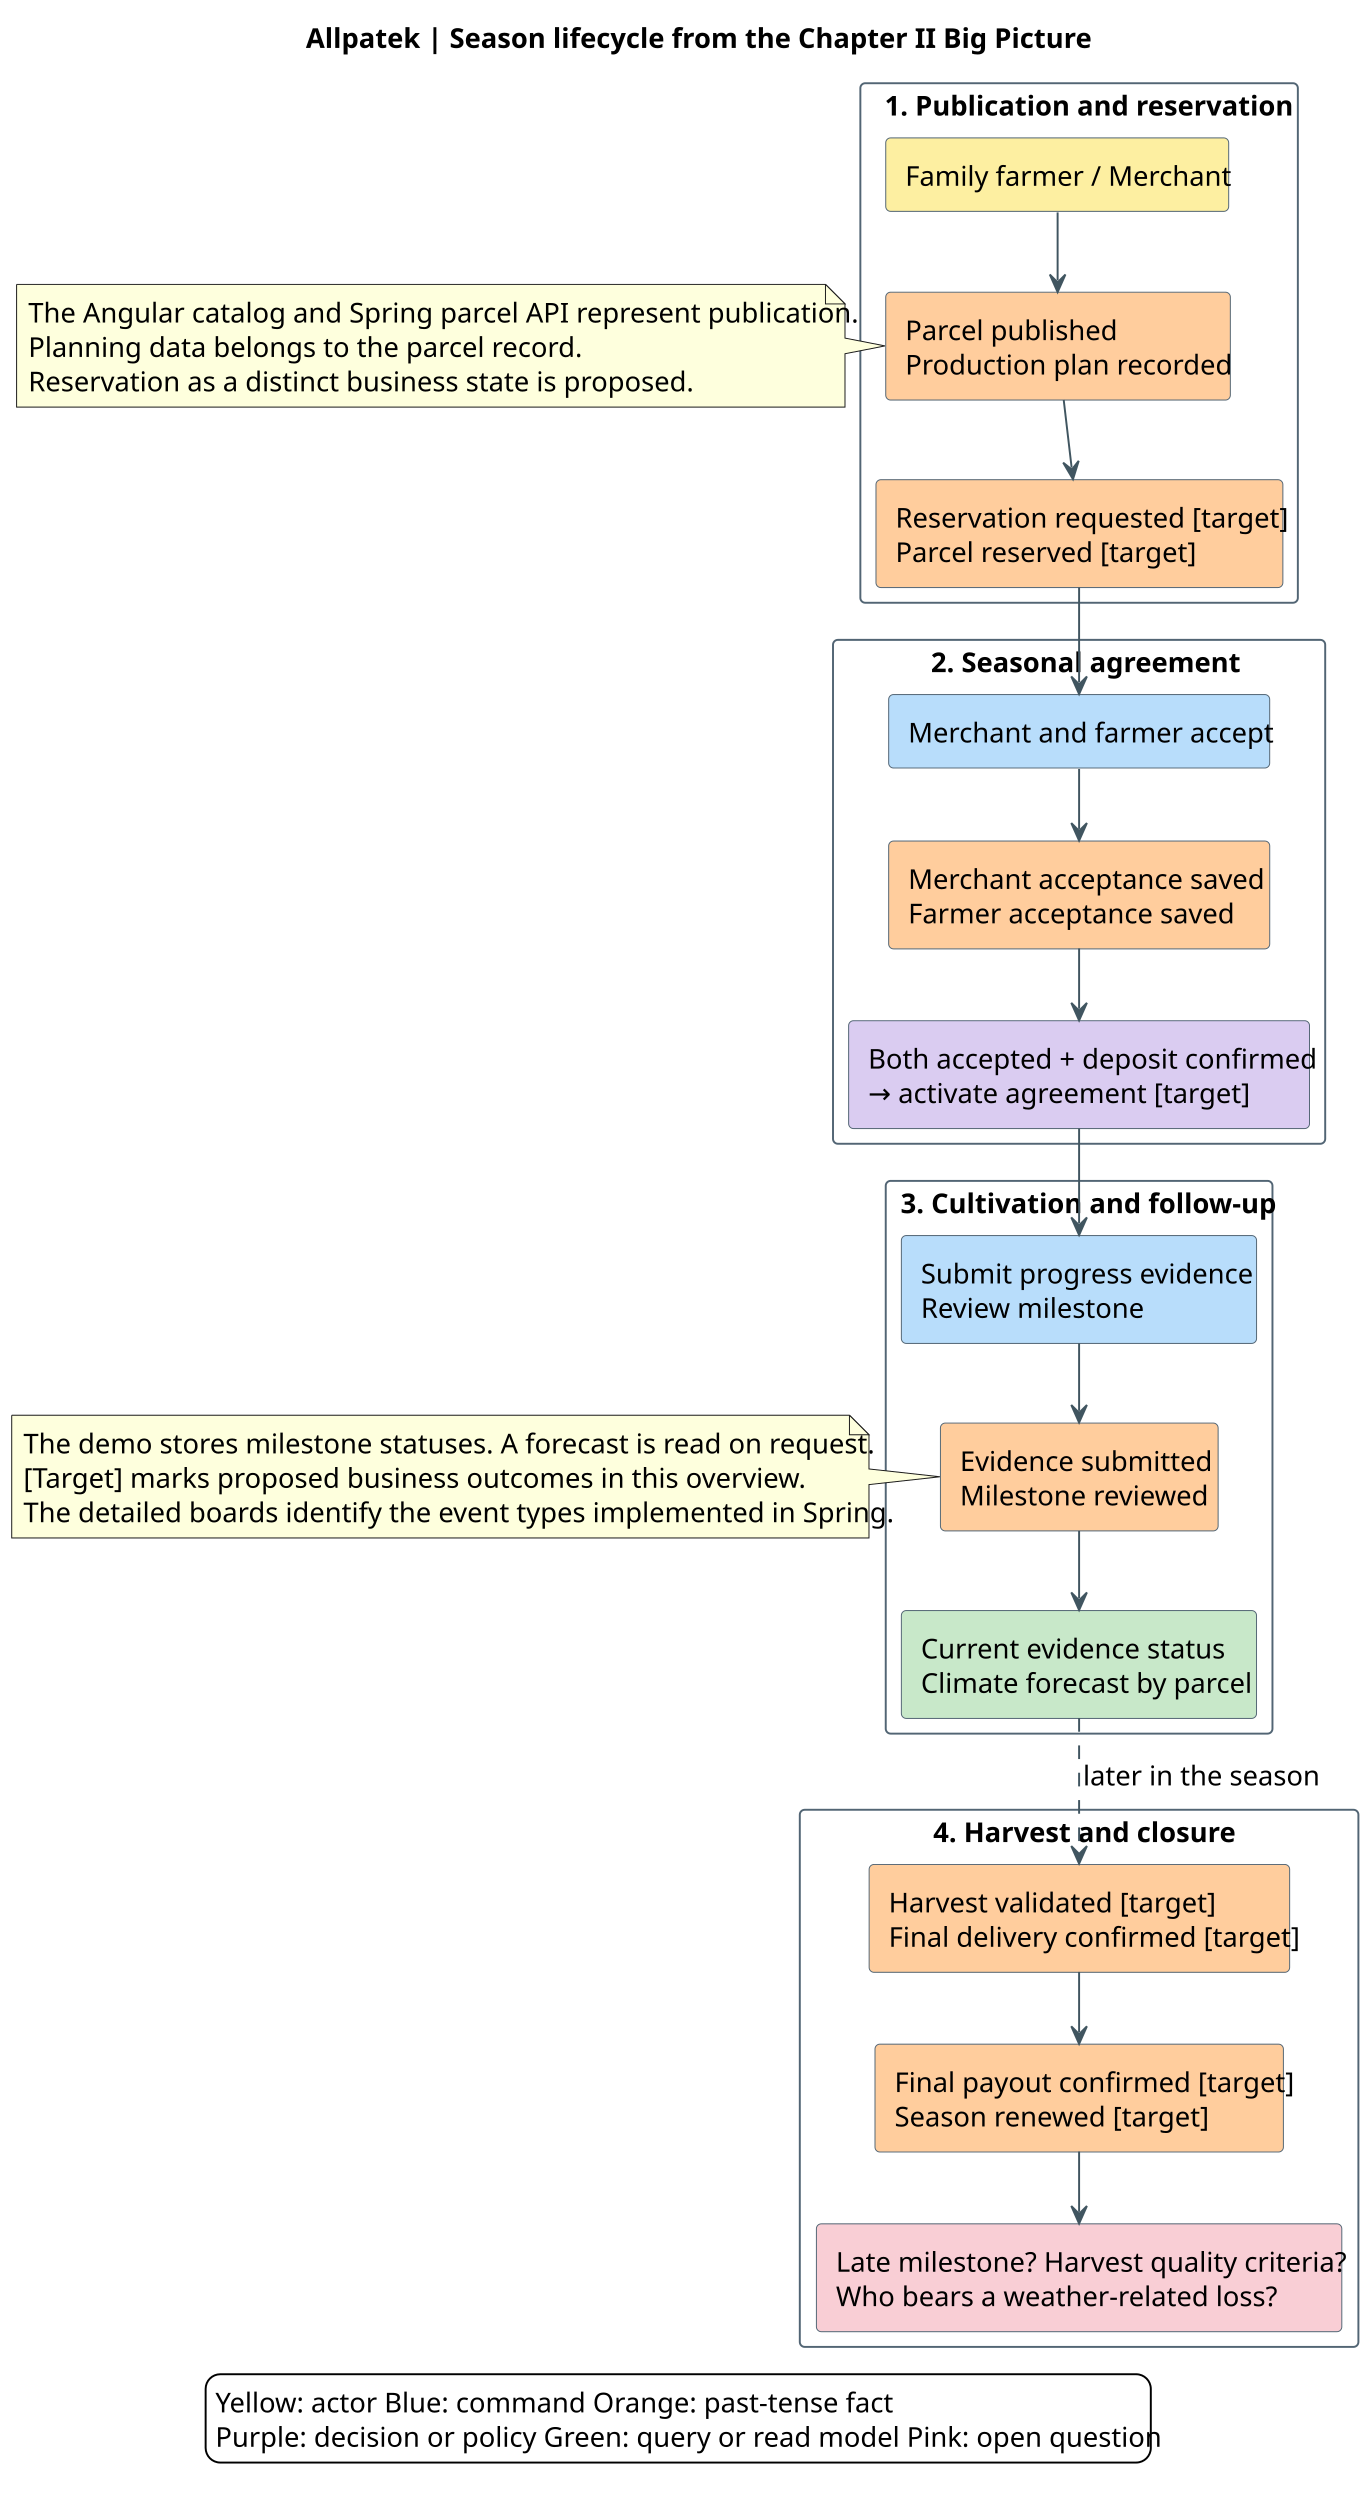
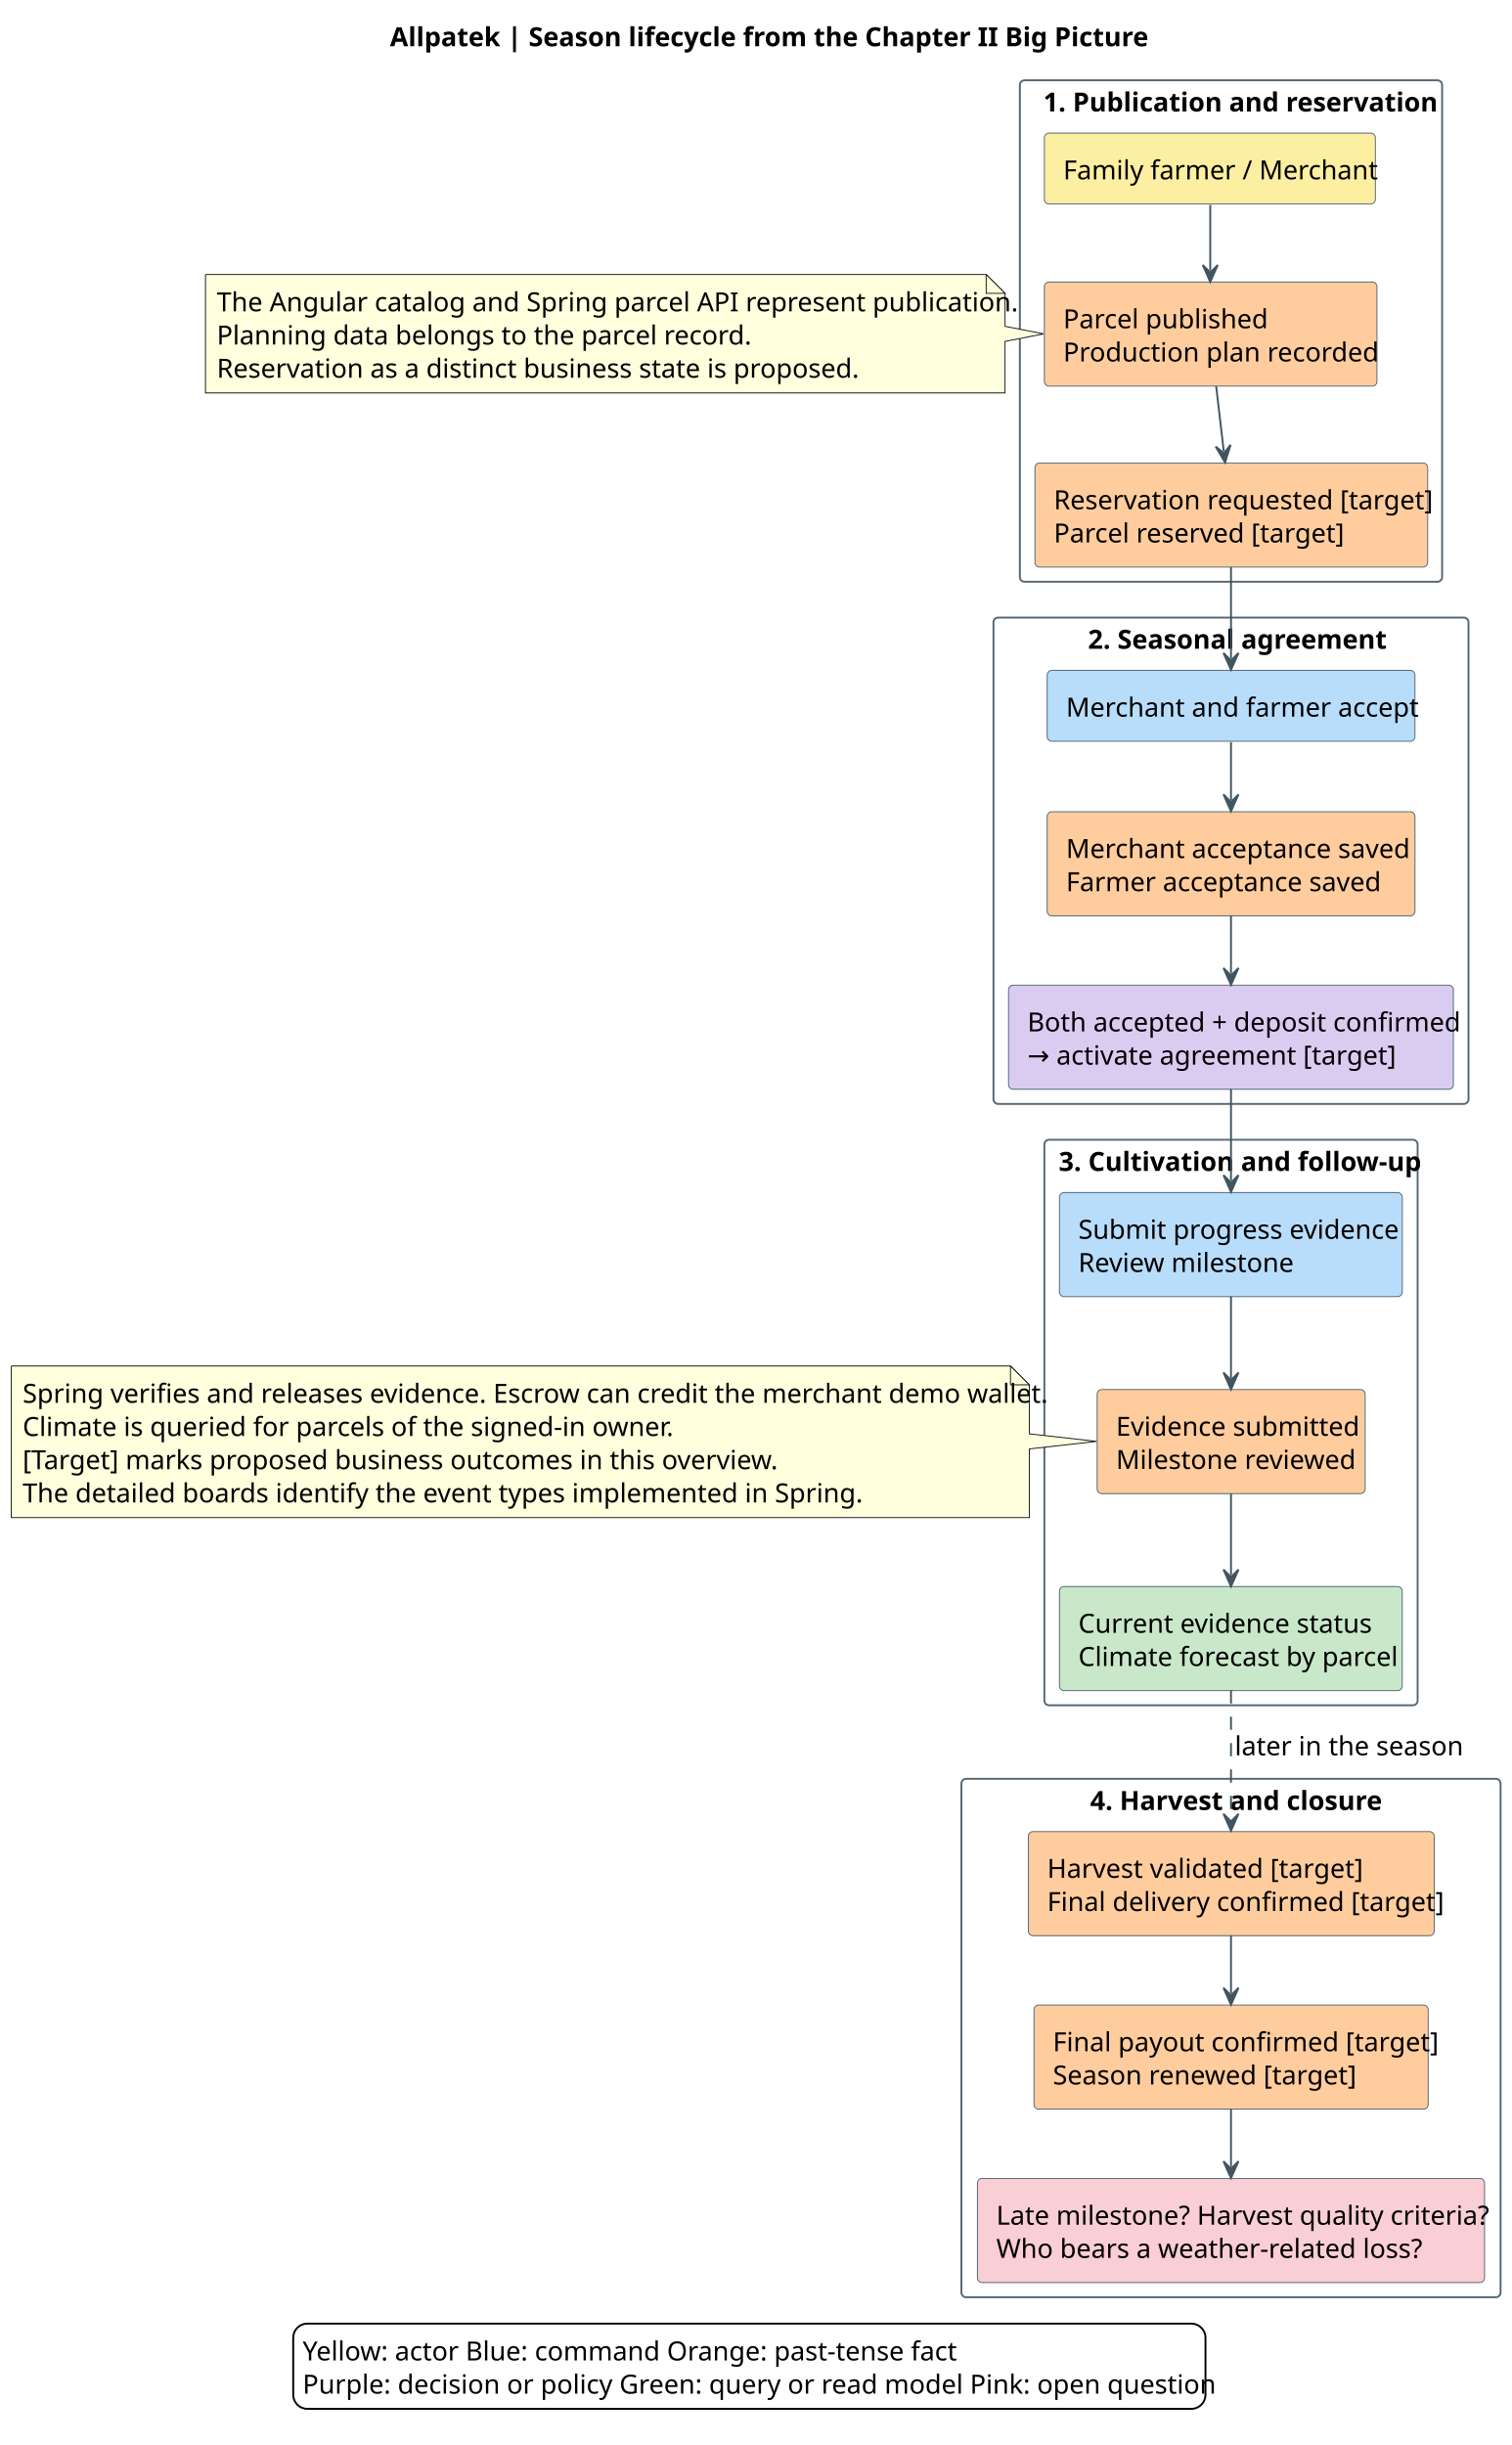
- <svg xmlns="http://www.w3.org/2000/svg" contentStyleType="text/css" data-diagram-type="DESCRIPTION" height="1280px" preserveAspectRatio="none" style="width:701px;height:1280px;background:#FFFFFF;" version="1.1" viewBox="0 0 701 1280" width="701px" zoomAndPan="magnify">
+ <svg xmlns="http://www.w3.org/2000/svg" contentStyleType="text/css" data-diagram-type="DESCRIPTION" height="1297px" preserveAspectRatio="none" style="width:802px;height:1297px;background:#FFFFFF;" version="1.1" viewBox="0 0 802 1297" width="802px" zoomAndPan="magnify">
  <defs />
  <g>
    <g class="title" data-source-line="17">
-       <text fill="#000000" font-family="sans-serif" font-size="14" font-weight="bold" lengthAdjust="spacing" textLength="381.247" x="156.626" y="24.533">Allpatek | Season lifecycle from the Chapter II Big Picture</text>
+       <text fill="#000000" font-family="sans-serif" font-size="14" font-weight="bold" lengthAdjust="spacing" textLength="381.247" x="206.876" y="24.533">Allpatek | Season lifecycle from the Chapter II Big Picture</text>
    </g>
    <g class="cluster" data-qualified-name="1. Publication and reservation" data-source-line="18" id="ent0002">
-       <rect fill="none" height="266" rx="2.5" ry="2.5" style="stroke:#526574;stroke-width:1;" width="224" x="440.5" y="42.609" />
-       <text fill="#000000" font-family="sans-serif" font-size="14" font-weight="bold" lengthAdjust="spacing" textLength="199.165" x="452.918" y="59.143">1. Publication and reservation</text>
+       <rect fill="none" height="266" rx="2.5" ry="2.5" style="stroke:#526574;stroke-width:1;" width="224" x="541" y="42.609" />
+       <text fill="#000000" font-family="sans-serif" font-size="14" font-weight="bold" lengthAdjust="spacing" textLength="199.165" x="553.418" y="59.143">1. Publication and reservation</text>
    </g>
    <g class="cluster" data-qualified-name="2. Seasonal agreement" data-source-line="25" id="ent0008">
-       <rect fill="none" height="258" rx="2.5" ry="2.5" style="stroke:#526574;stroke-width:1;" width="252" x="426.5" y="327.609" />
-       <text fill="#000000" font-family="sans-serif" font-size="14" font-weight="bold" lengthAdjust="spacing" textLength="151.737" x="476.631" y="344.143">2. Seasonal agreement</text>
+       <rect fill="none" height="258" rx="2.5" ry="2.5" style="stroke:#526574;stroke-width:1;" width="252" x="527" y="327.609" />
+       <text fill="#000000" font-family="sans-serif" font-size="14" font-weight="bold" lengthAdjust="spacing" textLength="151.737" x="577.131" y="344.143">2. Seasonal agreement</text>
    </g>
    <g class="cluster" data-qualified-name="3. Cultivation and follow-up" data-source-line="33" id="ent0015">
-       <rect fill="none" height="283" rx="2.5" ry="2.5" style="stroke:#526574;stroke-width:1;" width="198" x="453.5" y="604.609" />
-       <text fill="#000000" font-family="sans-serif" font-size="14" font-weight="bold" lengthAdjust="spacing" textLength="182.766" x="461.117" y="621.143">3. Cultivation and follow-up</text>
+       <rect fill="none" height="300" rx="2.5" ry="2.5" style="stroke:#526574;stroke-width:1;" width="198" x="554" y="604.609" />
+       <text fill="#000000" font-family="sans-serif" font-size="14" font-weight="bold" lengthAdjust="spacing" textLength="182.766" x="561.617" y="621.143">3. Cultivation and follow-up</text>
    </g>
    <g class="cluster" data-qualified-name="4. Harvest and closure" data-source-line="41" id="ent0022">
-       <rect fill="none" height="275" rx="2.5" ry="2.5" style="stroke:#526574;stroke-width:1;" width="286" x="409.5" y="926.609" />
-       <text fill="#000000" font-family="sans-serif" font-size="14" font-weight="bold" lengthAdjust="spacing" textLength="149.399" x="477.8" y="943.143">4. Harvest and closure</text>
+       <rect fill="none" height="275" rx="2.5" ry="2.5" style="stroke:#526574;stroke-width:1;" width="286" x="510" y="943.609" />
+       <text fill="#000000" font-family="sans-serif" font-size="14" font-weight="bold" lengthAdjust="spacing" textLength="149.399" x="578.3" y="960.143">4. Harvest and closure</text>
    </g>
    <g class="entity" data-qualified-name="GMN29" data-source-line="50" id="ent0030">
-       <path d="M8.5,145.609 L8.5,208.438 A0,0 0 0 0 8.5,208.438 L432.636,208.438 A0,0 0 0 0 432.636,208.438 L432.636,181.109 L453.119,177.109 L432.636,173.109 L432.636,155.609 L422.636,145.609 L8.5,145.609 A0,0 0 0 0 8.5,145.609" fill="#FEFFDD" style="stroke:#181818;stroke-width:0.5;" />
-       <path d="M422.636,145.609 L422.636,155.609 L432.636,155.609 L422.636,145.609" fill="#FEFFDD" style="stroke:#181818;stroke-width:0.5;" />
-       <text fill="#000000" font-family="sans-serif" font-size="14" lengthAdjust="spacing" textLength="403.136" x="14.5" y="165.143">The Angular catalog and Spring parcel API represent publication.</text>
-       <text fill="#000000" font-family="sans-serif" font-size="14" lengthAdjust="spacing" textLength="266.957" x="14.5" y="182.752">Planning data belongs to the parcel record.</text>
-       <text fill="#000000" font-family="sans-serif" font-size="14" lengthAdjust="spacing" textLength="326.06" x="14.5" y="200.361">Reservation as a distinct business state is proposed.</text>
+       <path d="M109,145.609 L109,208.438 A0,0 0 0 0 109,208.438 L533.136,208.438 A0,0 0 0 0 533.136,208.438 L533.136,181.109 L553.619,177.109 L533.136,173.109 L533.136,155.609 L523.136,145.609 L109,145.609 A0,0 0 0 0 109,145.609" fill="#FEFFDD" style="stroke:#181818;stroke-width:0.5;" />
+       <path d="M523.136,145.609 L523.136,155.609 L533.136,155.609 L523.136,145.609" fill="#FEFFDD" style="stroke:#181818;stroke-width:0.5;" />
+       <text fill="#000000" font-family="sans-serif" font-size="14" lengthAdjust="spacing" textLength="403.136" x="115" y="165.143">The Angular catalog and Spring parcel API represent publication.</text>
+       <text fill="#000000" font-family="sans-serif" font-size="14" lengthAdjust="spacing" textLength="266.957" x="115" y="182.752">Planning data belongs to the parcel record.</text>
+       <text fill="#000000" font-family="sans-serif" font-size="14" lengthAdjust="spacing" textLength="326.06" x="115" y="200.361">Reservation as a distinct business state is proposed.</text>
    </g>
    <g class="entity" data-qualified-name="GMN32" data-source-line="55" id="ent0033">
-       <path d="M6,724.609 L6,787.438 A0,0 0 0 0 6,787.438 L444.915,787.438 A0,0 0 0 0 444.915,787.438 L444.915,760.109 L481.248,756.109 L444.915,752.109 L444.915,734.609 L434.915,724.609 L6,724.609 A0,0 0 0 0 6,724.609" fill="#FEFFDD" style="stroke:#181818;stroke-width:0.5;" />
-       <path d="M434.915,724.609 L434.915,734.609 L444.915,734.609 L434.915,724.609" fill="#FEFFDD" style="stroke:#181818;stroke-width:0.5;" />
-       <text fill="#000000" font-family="sans-serif" font-size="14" lengthAdjust="spacing" textLength="415.536" x="12" y="744.143">The demo stores milestone statuses. A forecast is read on request.</text>
-       <text fill="#000000" font-family="sans-serif" font-size="14" lengthAdjust="spacing" textLength="379.723" x="12" y="761.752">[Target] marks proposed business outcomes in this overview.</text>
-       <text fill="#000000" font-family="sans-serif" font-size="14" lengthAdjust="spacing" textLength="417.915" x="12" y="779.361">The detailed boards identify the event types implemented in Spring.</text>
+       <path d="M6,724.609 L6,805.047 A0,0 0 0 0 6,805.047 L546.032,805.047 A0,0 0 0 0 546.032,805.047 L546.032,768.609 L581.683,764.609 L546.032,760.609 L546.032,734.609 L536.032,724.609 L6,724.609 A0,0 0 0 0 6,724.609" fill="#FEFFDD" style="stroke:#181818;stroke-width:0.5;" />
+       <path d="M536.032,724.609 L536.032,734.609 L546.032,734.609 L536.032,724.609" fill="#FEFFDD" style="stroke:#181818;stroke-width:0.5;" />
+       <text fill="#000000" font-family="sans-serif" font-size="14" lengthAdjust="spacing" textLength="519.032" x="12" y="744.143">Spring verifies and releases evidence. Escrow can credit the merchant demo wallet.</text>
+       <text fill="#000000" font-family="sans-serif" font-size="14" lengthAdjust="spacing" textLength="326.826" x="12" y="761.752">Climate is queried for parcels of the signed-in owner.</text>
+       <text fill="#000000" font-family="sans-serif" font-size="14" lengthAdjust="spacing" textLength="379.723" x="12" y="779.361">[Target] marks proposed business outcomes in this overview.</text>
+       <text fill="#000000" font-family="sans-serif" font-size="14" lengthAdjust="spacing" textLength="417.915" x="12" y="796.971">The detailed boards identify the event types implemented in Spring.</text>
    </g>
    <g class="entity" data-qualified-name="1. Publication and reservation.who1" data-source-line="19" id="ent0003">
-       <rect fill="#FDEFA1" height="37.609" rx="2.5" ry="2.5" style="stroke:#526574;stroke-width:0.5;" width="175.586" x="453.5" y="70.609" />
-       <text fill="#000000" font-family="sans-serif" font-size="14" lengthAdjust="spacing" textLength="155.586" x="463.5" y="95.143">Family farmer / Merchant</text>
+       <rect fill="#FDEFA1" height="37.609" rx="2.5" ry="2.5" style="stroke:#526574;stroke-width:0.5;" width="175.586" x="554" y="70.609" />
+       <text fill="#000000" font-family="sans-serif" font-size="14" lengthAdjust="spacing" textLength="155.586" x="564" y="95.143">Family farmer / Merchant</text>
    </g>
    <g class="entity" data-qualified-name="1. Publication and reservation.f1" data-source-line="20" id="ent0004">
-       <rect fill="#FFCD9D" height="55.219" rx="2.5" ry="2.5" style="stroke:#526574;stroke-width:0.5;" width="176.434" x="453.5" y="149.609" />
-       <text fill="#000000" font-family="sans-serif" font-size="14" lengthAdjust="spacing" textLength="103.51" x="463.5" y="174.143">Parcel published</text>
-       <text fill="#000000" font-family="sans-serif" font-size="14" lengthAdjust="spacing" textLength="156.434" x="463.5" y="191.752">Production plan recorded</text>
+       <rect fill="#FFCD9D" height="55.219" rx="2.5" ry="2.5" style="stroke:#526574;stroke-width:0.5;" width="176.434" x="554" y="149.609" />
+       <text fill="#000000" font-family="sans-serif" font-size="14" lengthAdjust="spacing" textLength="103.51" x="564" y="174.143">Parcel published</text>
+       <text fill="#000000" font-family="sans-serif" font-size="14" lengthAdjust="spacing" textLength="156.434" x="564" y="191.752">Production plan recorded</text>
    </g>
    <g class="entity" data-qualified-name="1. Publication and reservation.f2" data-source-line="21" id="ent0005">
-       <rect fill="#FFCD9D" height="55.219" rx="2.5" ry="2.5" style="stroke:#526574;stroke-width:0.5;" width="208.33" x="448.5" y="245.609" />
-       <text fill="#000000" font-family="sans-serif" font-size="14" lengthAdjust="spacing" textLength="188.33" x="458.5" y="270.143">Reservation requested [target]</text>
-       <text fill="#000000" font-family="sans-serif" font-size="14" lengthAdjust="spacing" textLength="145.51" x="458.5" y="287.752">Parcel reserved [target]</text>
+       <rect fill="#FFCD9D" height="55.219" rx="2.5" ry="2.5" style="stroke:#526574;stroke-width:0.5;" width="208.33" x="549" y="245.609" />
+       <text fill="#000000" font-family="sans-serif" font-size="14" lengthAdjust="spacing" textLength="188.33" x="559" y="270.143">Reservation requested [target]</text>
+       <text fill="#000000" font-family="sans-serif" font-size="14" lengthAdjust="spacing" textLength="145.51" x="559" y="287.752">Parcel reserved [target]</text>
    </g>
    <g class="entity" data-qualified-name="2. Seasonal agreement.a2" data-source-line="26" id="ent0009">
-       <rect fill="#B8DDFB" height="37.609" rx="2.5" ry="2.5" style="stroke:#526574;stroke-width:0.5;" width="195.082" x="455" y="355.609" />
-       <text fill="#000000" font-family="sans-serif" font-size="14" lengthAdjust="spacing" textLength="175.082" x="465" y="380.143">Merchant and farmer accept</text>
+       <rect fill="#B8DDFB" height="37.609" rx="2.5" ry="2.5" style="stroke:#526574;stroke-width:0.5;" width="195.082" x="555.5" y="355.609" />
+       <text fill="#000000" font-family="sans-serif" font-size="14" lengthAdjust="spacing" textLength="175.082" x="565.5" y="380.143">Merchant and farmer accept</text>
    </g>
    <g class="entity" data-qualified-name="2. Seasonal agreement.s2" data-source-line="27" id="ent0010">
-       <rect fill="#FFCD9D" height="55.219" rx="2.5" ry="2.5" style="stroke:#526574;stroke-width:0.5;" width="195.102" x="455" y="430.609" />
-       <text fill="#000000" font-family="sans-serif" font-size="14" lengthAdjust="spacing" textLength="175.102" x="465" y="455.143">Merchant acceptance saved</text>
-       <text fill="#000000" font-family="sans-serif" font-size="14" lengthAdjust="spacing" textLength="161.855" x="465" y="472.752">Farmer acceptance saved</text>
+       <rect fill="#FFCD9D" height="55.219" rx="2.5" ry="2.5" style="stroke:#526574;stroke-width:0.5;" width="195.102" x="555.5" y="430.609" />
+       <text fill="#000000" font-family="sans-serif" font-size="14" lengthAdjust="spacing" textLength="175.102" x="565.5" y="455.143">Merchant acceptance saved</text>
+       <text fill="#000000" font-family="sans-serif" font-size="14" lengthAdjust="spacing" textLength="161.855" x="565.5" y="472.752">Farmer acceptance saved</text>
    </g>
    <g class="entity" data-qualified-name="2. Seasonal agreement.p2" data-source-line="28" id="ent0011">
-       <rect fill="#DACCF1" height="55.219" rx="2.5" ry="2.5" style="stroke:#526574;stroke-width:0.5;" width="235.968" x="434.5" y="522.609" />
-       <text fill="#000000" font-family="sans-serif" font-size="14" lengthAdjust="spacing" textLength="215.968" x="444.5" y="547.143">Both accepted + deposit confirmed</text>
-       <text fill="#000000" font-family="sans-serif" font-size="14" lengthAdjust="spacing" textLength="182.506" x="444.5" y="564.752">→ activate agreement [target]</text>
+       <rect fill="#DACCF1" height="55.219" rx="2.5" ry="2.5" style="stroke:#526574;stroke-width:0.5;" width="235.968" x="535" y="522.609" />
+       <text fill="#000000" font-family="sans-serif" font-size="14" lengthAdjust="spacing" textLength="215.968" x="545" y="547.143">Both accepted + deposit confirmed</text>
+       <text fill="#000000" font-family="sans-serif" font-size="14" lengthAdjust="spacing" textLength="182.506" x="545" y="564.752">→ activate agreement [target]</text>
    </g>
    <g class="entity" data-qualified-name="3. Cultivation and follow-up.c3" data-source-line="34" id="ent0016">
-       <rect fill="#B8DDFB" height="55.219" rx="2.5" ry="2.5" style="stroke:#526574;stroke-width:0.5;" width="181.861" x="461.5" y="632.609" />
-       <text fill="#000000" font-family="sans-serif" font-size="14" lengthAdjust="spacing" textLength="161.861" x="471.5" y="657.143">Submit progress evidence</text>
-       <text fill="#000000" font-family="sans-serif" font-size="14" lengthAdjust="spacing" textLength="109.71" x="471.5" y="674.752">Review milestone</text>
+       <rect fill="#B8DDFB" height="55.219" rx="2.5" ry="2.5" style="stroke:#526574;stroke-width:0.5;" width="181.861" x="562" y="632.609" />
+       <text fill="#000000" font-family="sans-serif" font-size="14" lengthAdjust="spacing" textLength="161.861" x="572" y="657.143">Submit progress evidence</text>
+       <text fill="#000000" font-family="sans-serif" font-size="14" lengthAdjust="spacing" textLength="109.71" x="572" y="674.752">Review milestone</text>
    </g>
    <g class="entity" data-qualified-name="3. Cultivation and follow-up.e3" data-source-line="35" id="ent0017">
-       <rect fill="#FFCD9D" height="55.219" rx="2.5" ry="2.5" style="stroke:#526574;stroke-width:0.5;" width="142.179" x="481.5" y="728.609" />
-       <text fill="#000000" font-family="sans-serif" font-size="14" lengthAdjust="spacing" textLength="122.179" x="491.5" y="753.143">Evidence submitted</text>
-       <text fill="#000000" font-family="sans-serif" font-size="14" lengthAdjust="spacing" textLength="119.834" x="491.5" y="770.752">Milestone reviewed</text>
+       <rect fill="#FFCD9D" height="55.219" rx="2.5" ry="2.5" style="stroke:#526574;stroke-width:0.5;" width="142.179" x="582" y="737.109" />
+       <text fill="#000000" font-family="sans-serif" font-size="14" lengthAdjust="spacing" textLength="122.179" x="592" y="761.643">Evidence submitted</text>
+       <text fill="#000000" font-family="sans-serif" font-size="14" lengthAdjust="spacing" textLength="119.834" x="592" y="779.252">Milestone reviewed</text>
    </g>
    <g class="entity" data-qualified-name="3. Cultivation and follow-up.q3" data-source-line="36" id="ent0018">
-       <rect fill="#C8E8C9" height="55.219" rx="2.5" ry="2.5" style="stroke:#526574;stroke-width:0.5;" width="181.841" x="461.5" y="824.609" />
-       <text fill="#000000" font-family="sans-serif" font-size="14" lengthAdjust="spacing" textLength="147.855" x="471.5" y="849.143">Current evidence status</text>
-       <text fill="#000000" font-family="sans-serif" font-size="14" lengthAdjust="spacing" textLength="161.841" x="471.5" y="866.752">Climate forecast by parcel</text>
+       <rect fill="#C8E8C9" height="55.219" rx="2.5" ry="2.5" style="stroke:#526574;stroke-width:0.5;" width="181.841" x="562" y="841.609" />
+       <text fill="#000000" font-family="sans-serif" font-size="14" lengthAdjust="spacing" textLength="147.855" x="572" y="866.143">Current evidence status</text>
+       <text fill="#000000" font-family="sans-serif" font-size="14" lengthAdjust="spacing" textLength="161.841" x="572" y="883.752">Climate forecast by parcel</text>
    </g>
    <g class="entity" data-qualified-name="4. Harvest and closure.e4" data-source-line="42" id="ent0023">
-       <rect fill="#FFCD9D" height="55.219" rx="2.5" ry="2.5" style="stroke:#526574;stroke-width:0.5;" width="215.303" x="445" y="954.609" />
-       <text fill="#000000" font-family="sans-serif" font-size="14" lengthAdjust="spacing" textLength="155.634" x="455" y="979.143">Harvest validated [target]</text>
-       <text fill="#000000" font-family="sans-serif" font-size="14" lengthAdjust="spacing" textLength="195.303" x="455" y="996.752">Final delivery confirmed [target]</text>
+       <rect fill="#FFCD9D" height="55.219" rx="2.5" ry="2.5" style="stroke:#526574;stroke-width:0.5;" width="215.303" x="545.5" y="971.609" />
+       <text fill="#000000" font-family="sans-serif" font-size="14" lengthAdjust="spacing" textLength="155.634" x="555.5" y="996.143">Harvest validated [target]</text>
+       <text fill="#000000" font-family="sans-serif" font-size="14" lengthAdjust="spacing" textLength="195.303" x="555.5" y="1013.752">Final delivery confirmed [target]</text>
    </g>
    <g class="entity" data-qualified-name="4. Harvest and closure.e5" data-source-line="43" id="ent0024">
-       <rect fill="#FFCD9D" height="55.219" rx="2.5" ry="2.5" style="stroke:#526574;stroke-width:0.5;" width="209.096" x="448" y="1046.609" />
-       <text fill="#000000" font-family="sans-serif" font-size="14" lengthAdjust="spacing" textLength="189.096" x="458" y="1071.143">Final payout confirmed [target]</text>
-       <text fill="#000000" font-family="sans-serif" font-size="14" lengthAdjust="spacing" textLength="152.544" x="458" y="1088.752">Season renewed [target]</text>
+       <rect fill="#FFCD9D" height="55.219" rx="2.5" ry="2.5" style="stroke:#526574;stroke-width:0.5;" width="209.096" x="548.5" y="1063.609" />
+       <text fill="#000000" font-family="sans-serif" font-size="14" lengthAdjust="spacing" textLength="189.096" x="558.5" y="1088.143">Final payout confirmed [target]</text>
+       <text fill="#000000" font-family="sans-serif" font-size="14" lengthAdjust="spacing" textLength="152.544" x="558.5" y="1105.752">Season renewed [target]</text>
    </g>
    <g class="entity" data-qualified-name="4. Harvest and closure.h" data-source-line="44" id="ent0025">
-       <rect fill="#F9CED5" height="55.219" rx="2.5" ry="2.5" style="stroke:#526574;stroke-width:0.5;" width="269.006" x="418" y="1138.609" />
-       <text fill="#000000" font-family="sans-serif" font-size="14" lengthAdjust="spacing" textLength="249.006" x="428" y="1163.143">Late milestone? Harvest quality criteria?</text>
-       <text fill="#000000" font-family="sans-serif" font-size="14" lengthAdjust="spacing" textLength="217.109" x="428" y="1180.752">Who bears a weather-related loss?</text>
+       <rect fill="#F9CED5" height="55.219" rx="2.5" ry="2.5" style="stroke:#526574;stroke-width:0.5;" width="269.006" x="518.5" y="1155.609" />
+       <text fill="#000000" font-family="sans-serif" font-size="14" lengthAdjust="spacing" textLength="249.006" x="528.5" y="1180.143">Late milestone? Harvest quality criteria?</text>
+       <text fill="#000000" font-family="sans-serif" font-size="14" lengthAdjust="spacing" textLength="217.109" x="528.5" y="1197.752">Who bears a weather-related loss?</text>
    </g>
    <g class="link" data-entity-1="ent0003" data-entity-2="ent0004" data-link-type="dependency" id="lnk6">
-       <polygon fill="#405560" points="541.5,149.562,545.5,140.562,541.5,144.562,537.5,140.562,541.5,149.562" style="stroke:#405560;stroke-width:1;" />
-       <path d="M541.5,108.742 C541.5,120.604 541.5,130.303 541.5,143.562" fill="none" style="stroke:#405560;stroke-width:1;" />
+       <polygon fill="#405560" points="642,149.562,646,140.562,642,144.562,638,140.562,642,149.562" style="stroke:#405560;stroke-width:1;" />
+       <path d="M642,108.742 C642,120.604 642,130.303 642,143.562" fill="none" style="stroke:#405560;stroke-width:1;" />
    </g>
    <g class="link" data-entity-1="ent0004" data-entity-2="ent0005" data-link-type="dependency" id="lnk7">
-       <polygon fill="#405560" points="549.37,245.357,552.296,235.953,548.788,240.391,544.351,236.883,549.37,245.357" style="stroke:#405560;stroke-width:1;" />
-       <path d="M544.623,204.795 C546.109,217.496 547.185,226.688 548.672,239.398" fill="none" style="stroke:#405560;stroke-width:1;" />
+       <polygon fill="#405560" points="649.87,245.357,652.796,235.953,649.288,240.391,644.851,236.883,649.87,245.357" style="stroke:#405560;stroke-width:1;" />
+       <path d="M645.123,204.795 C646.609,217.496 647.685,226.688 649.172,239.398" fill="none" style="stroke:#405560;stroke-width:1;" />
    </g>
    <g class="link" data-entity-1="ent0005" data-entity-2="ent0009" data-link-type="dependency" id="lnk12">
-       <polygon fill="#405560" points="552.5,355.37,556.5,346.37,552.5,350.37,548.5,346.37,552.5,355.37" style="stroke:#405560;stroke-width:1;" />
-       <path d="M552.5,300.774 C552.5,318.043 552.5,334.081 552.5,349.37" fill="none" style="stroke:#405560;stroke-width:1;" />
+       <polygon fill="#405560" points="653,355.37,657,346.37,653,350.37,649,346.37,653,355.37" style="stroke:#405560;stroke-width:1;" />
+       <path d="M653,300.774 C653,318.043 653,334.081 653,349.37" fill="none" style="stroke:#405560;stroke-width:1;" />
    </g>
    <g class="link" data-entity-1="ent0009" data-entity-2="ent0010" data-link-type="dependency" id="lnk13">
-       <polygon fill="#405560" points="552.5,430.406,556.5,421.406,552.5,425.406,548.5,421.406,552.5,430.406" style="stroke:#405560;stroke-width:1;" />
-       <path d="M552.5,393.697 C552.5,404.483 552.5,412.375 552.5,424.406" fill="none" style="stroke:#405560;stroke-width:1;" />
+       <polygon fill="#405560" points="653,430.406,657,421.406,653,425.406,649,421.406,653,430.406" style="stroke:#405560;stroke-width:1;" />
+       <path d="M653,393.697 C653,404.483 653,412.375 653,424.406" fill="none" style="stroke:#405560;stroke-width:1;" />
    </g>
    <g class="link" data-entity-1="ent0010" data-entity-2="ent0011" data-link-type="dependency" id="lnk14">
-       <polygon fill="#405560" points="552.5,522.472,556.5,513.472,552.5,517.472,548.5,513.472,552.5,522.472" style="stroke:#405560;stroke-width:1;" />
-       <path d="M552.5,485.626 C552.5,497.24 552.5,504.843 552.5,516.472" fill="none" style="stroke:#405560;stroke-width:1;" />
+       <polygon fill="#405560" points="653,522.472,657,513.472,653,517.472,649,513.472,653,522.472" style="stroke:#405560;stroke-width:1;" />
+       <path d="M653,485.626 C653,497.24 653,504.843 653,516.472" fill="none" style="stroke:#405560;stroke-width:1;" />
    </g>
    <g class="link" data-entity-1="ent0011" data-entity-2="ent0016" data-link-type="dependency" id="lnk19">
-       <polygon fill="#405560" points="552.5,632.346,556.5,623.346,552.5,627.346,548.5,623.346,552.5,632.346" style="stroke:#405560;stroke-width:1;" />
-       <path d="M552.5,577.806 C552.5,594.422 552.5,609.717 552.5,626.346" fill="none" style="stroke:#405560;stroke-width:1;" />
+       <polygon fill="#405560" points="653,632.346,657,623.346,653,627.346,649,623.346,653,632.346" style="stroke:#405560;stroke-width:1;" />
+       <path d="M653,577.806 C653,594.422 653,609.717 653,626.346" fill="none" style="stroke:#405560;stroke-width:1;" />
    </g>
    <g class="link" data-entity-1="ent0016" data-entity-2="ent0017" data-link-type="dependency" id="lnk20">
-       <polygon fill="#405560" points="552.5,728.357,556.5,719.357,552.5,723.357,548.5,719.357,552.5,728.357" style="stroke:#405560;stroke-width:1;" />
-       <path d="M552.5,687.795 C552.5,700.496 552.5,709.648 552.5,722.357" fill="none" style="stroke:#405560;stroke-width:1;" />
+       <polygon fill="#405560" points="653,737.08,657,728.08,653,732.08,649,728.08,653,737.08" style="stroke:#405560;stroke-width:1;" />
+       <path d="M653,687.773 C653,702.958 653,715.917 653,731.08" fill="none" style="stroke:#405560;stroke-width:1;" />
    </g>
    <g class="link" data-entity-1="ent0017" data-entity-2="ent0018" data-link-type="dependency" id="lnk21">
-       <polygon fill="#405560" points="552.5,824.357,556.5,815.357,552.5,819.357,548.5,815.357,552.5,824.357" style="stroke:#405560;stroke-width:1;" />
-       <path d="M552.5,783.795 C552.5,796.496 552.5,805.648 552.5,818.357" fill="none" style="stroke:#405560;stroke-width:1;" />
+       <polygon fill="#405560" points="653,841.58,657,832.58,653,836.58,649,832.58,653,841.58" style="stroke:#405560;stroke-width:1;" />
+       <path d="M653,792.273 C653,807.458 653,820.417 653,835.58" fill="none" style="stroke:#405560;stroke-width:1;" />
    </g>
    <g class="link" data-entity-1="ent0023" data-entity-2="ent0024" data-link-type="dependency" id="lnk26">
-       <polygon fill="#405560" points="552.5,1046.472,556.5,1037.472,552.5,1041.472,548.5,1037.472,552.5,1046.472" style="stroke:#405560;stroke-width:1;" />
-       <path d="M552.5,1009.626 C552.5,1021.24 552.5,1028.843 552.5,1040.472" fill="none" style="stroke:#405560;stroke-width:1;" />
+       <polygon fill="#405560" points="653,1063.472,657,1054.472,653,1058.472,649,1054.472,653,1063.472" style="stroke:#405560;stroke-width:1;" />
+       <path d="M653,1026.626 C653,1038.24 653,1045.843 653,1057.472" fill="none" style="stroke:#405560;stroke-width:1;" />
    </g>
    <g class="link" data-entity-1="ent0024" data-entity-2="ent0025" data-link-type="dependency" id="lnk27">
-       <polygon fill="#405560" points="552.5,1138.472,556.5,1129.472,552.5,1133.472,548.5,1129.472,552.5,1138.472" style="stroke:#405560;stroke-width:1;" />
-       <path d="M552.5,1101.626 C552.5,1113.24 552.5,1120.843 552.5,1132.472" fill="none" style="stroke:#405560;stroke-width:1;" />
+       <polygon fill="#405560" points="653,1155.472,657,1146.472,653,1150.472,649,1146.472,653,1155.472" style="stroke:#405560;stroke-width:1;" />
+       <path d="M653,1118.626 C653,1130.24 653,1137.843 653,1149.472" fill="none" style="stroke:#405560;stroke-width:1;" />
    </g>
    <g class="link" data-entity-1="ent0018" data-entity-2="ent0023" data-link-type="dependency" id="lnk28">
-       <polygon fill="#405560" points="552.5,954.181,556.5,945.181,552.5,949.181,548.5,945.181,552.5,954.181" style="stroke:#405560;stroke-width:1;" />
-       <path d="M552.5,879.631 C552.5,901.453 552.5,926.249 552.5,948.181" fill="none" style="stroke:#405560;stroke-width:1;stroke-dasharray:7,7;" />
-       <text fill="#000000" font-family="sans-serif" font-size="14" lengthAdjust="spacing" textLength="114.406" x="554.5" y="914.143">later in the season</text>
+       <polygon fill="#405560" points="653,971.181,657,962.181,653,966.181,649,962.181,653,971.181" style="stroke:#405560;stroke-width:1;" />
+       <path d="M653,896.631 C653,918.453 653,943.249 653,965.181" fill="none" style="stroke:#405560;stroke-width:1;stroke-dasharray:7,7;" />
+       <text fill="#000000" font-family="sans-serif" font-size="14" lengthAdjust="spacing" textLength="114.406" x="655" y="931.143">later in the season</text>
    </g>
-     <g class="legend" data-source-line="59">
-       <rect fill="none" height="45.219" rx="7.5" ry="7.5" style="stroke:#000000;stroke-width:1;" width="483.929" x="105.286" y="1215.609" />
-       <text fill="#000000" font-family="sans-serif" font-size="14" lengthAdjust="spacing" textLength="347.054" x="110.286" y="1235.143">Yellow: actor   Blue: command   Orange: past-tense fact</text>
-       <text fill="#000000" font-family="sans-serif" font-size="14" lengthAdjust="spacing" textLength="473.929" x="110.286" y="1252.752">Purple: decision or policy   Green: query or read model   Pink: open question</text>
+     <g class="legend" data-source-line="60">
+       <rect fill="none" height="45.219" rx="7.5" ry="7.5" style="stroke:#000000;stroke-width:1;" width="483.929" x="155.536" y="1232.609" />
+       <text fill="#000000" font-family="sans-serif" font-size="14" lengthAdjust="spacing" textLength="347.054" x="160.536" y="1252.143">Yellow: actor   Blue: command   Orange: past-tense fact</text>
+       <text fill="#000000" font-family="sans-serif" font-size="14" lengthAdjust="spacing" textLength="473.929" x="160.536" y="1269.752">Purple: decision or policy   Green: query or read model   Pink: open question</text>
    </g>
  </g>
</svg>
